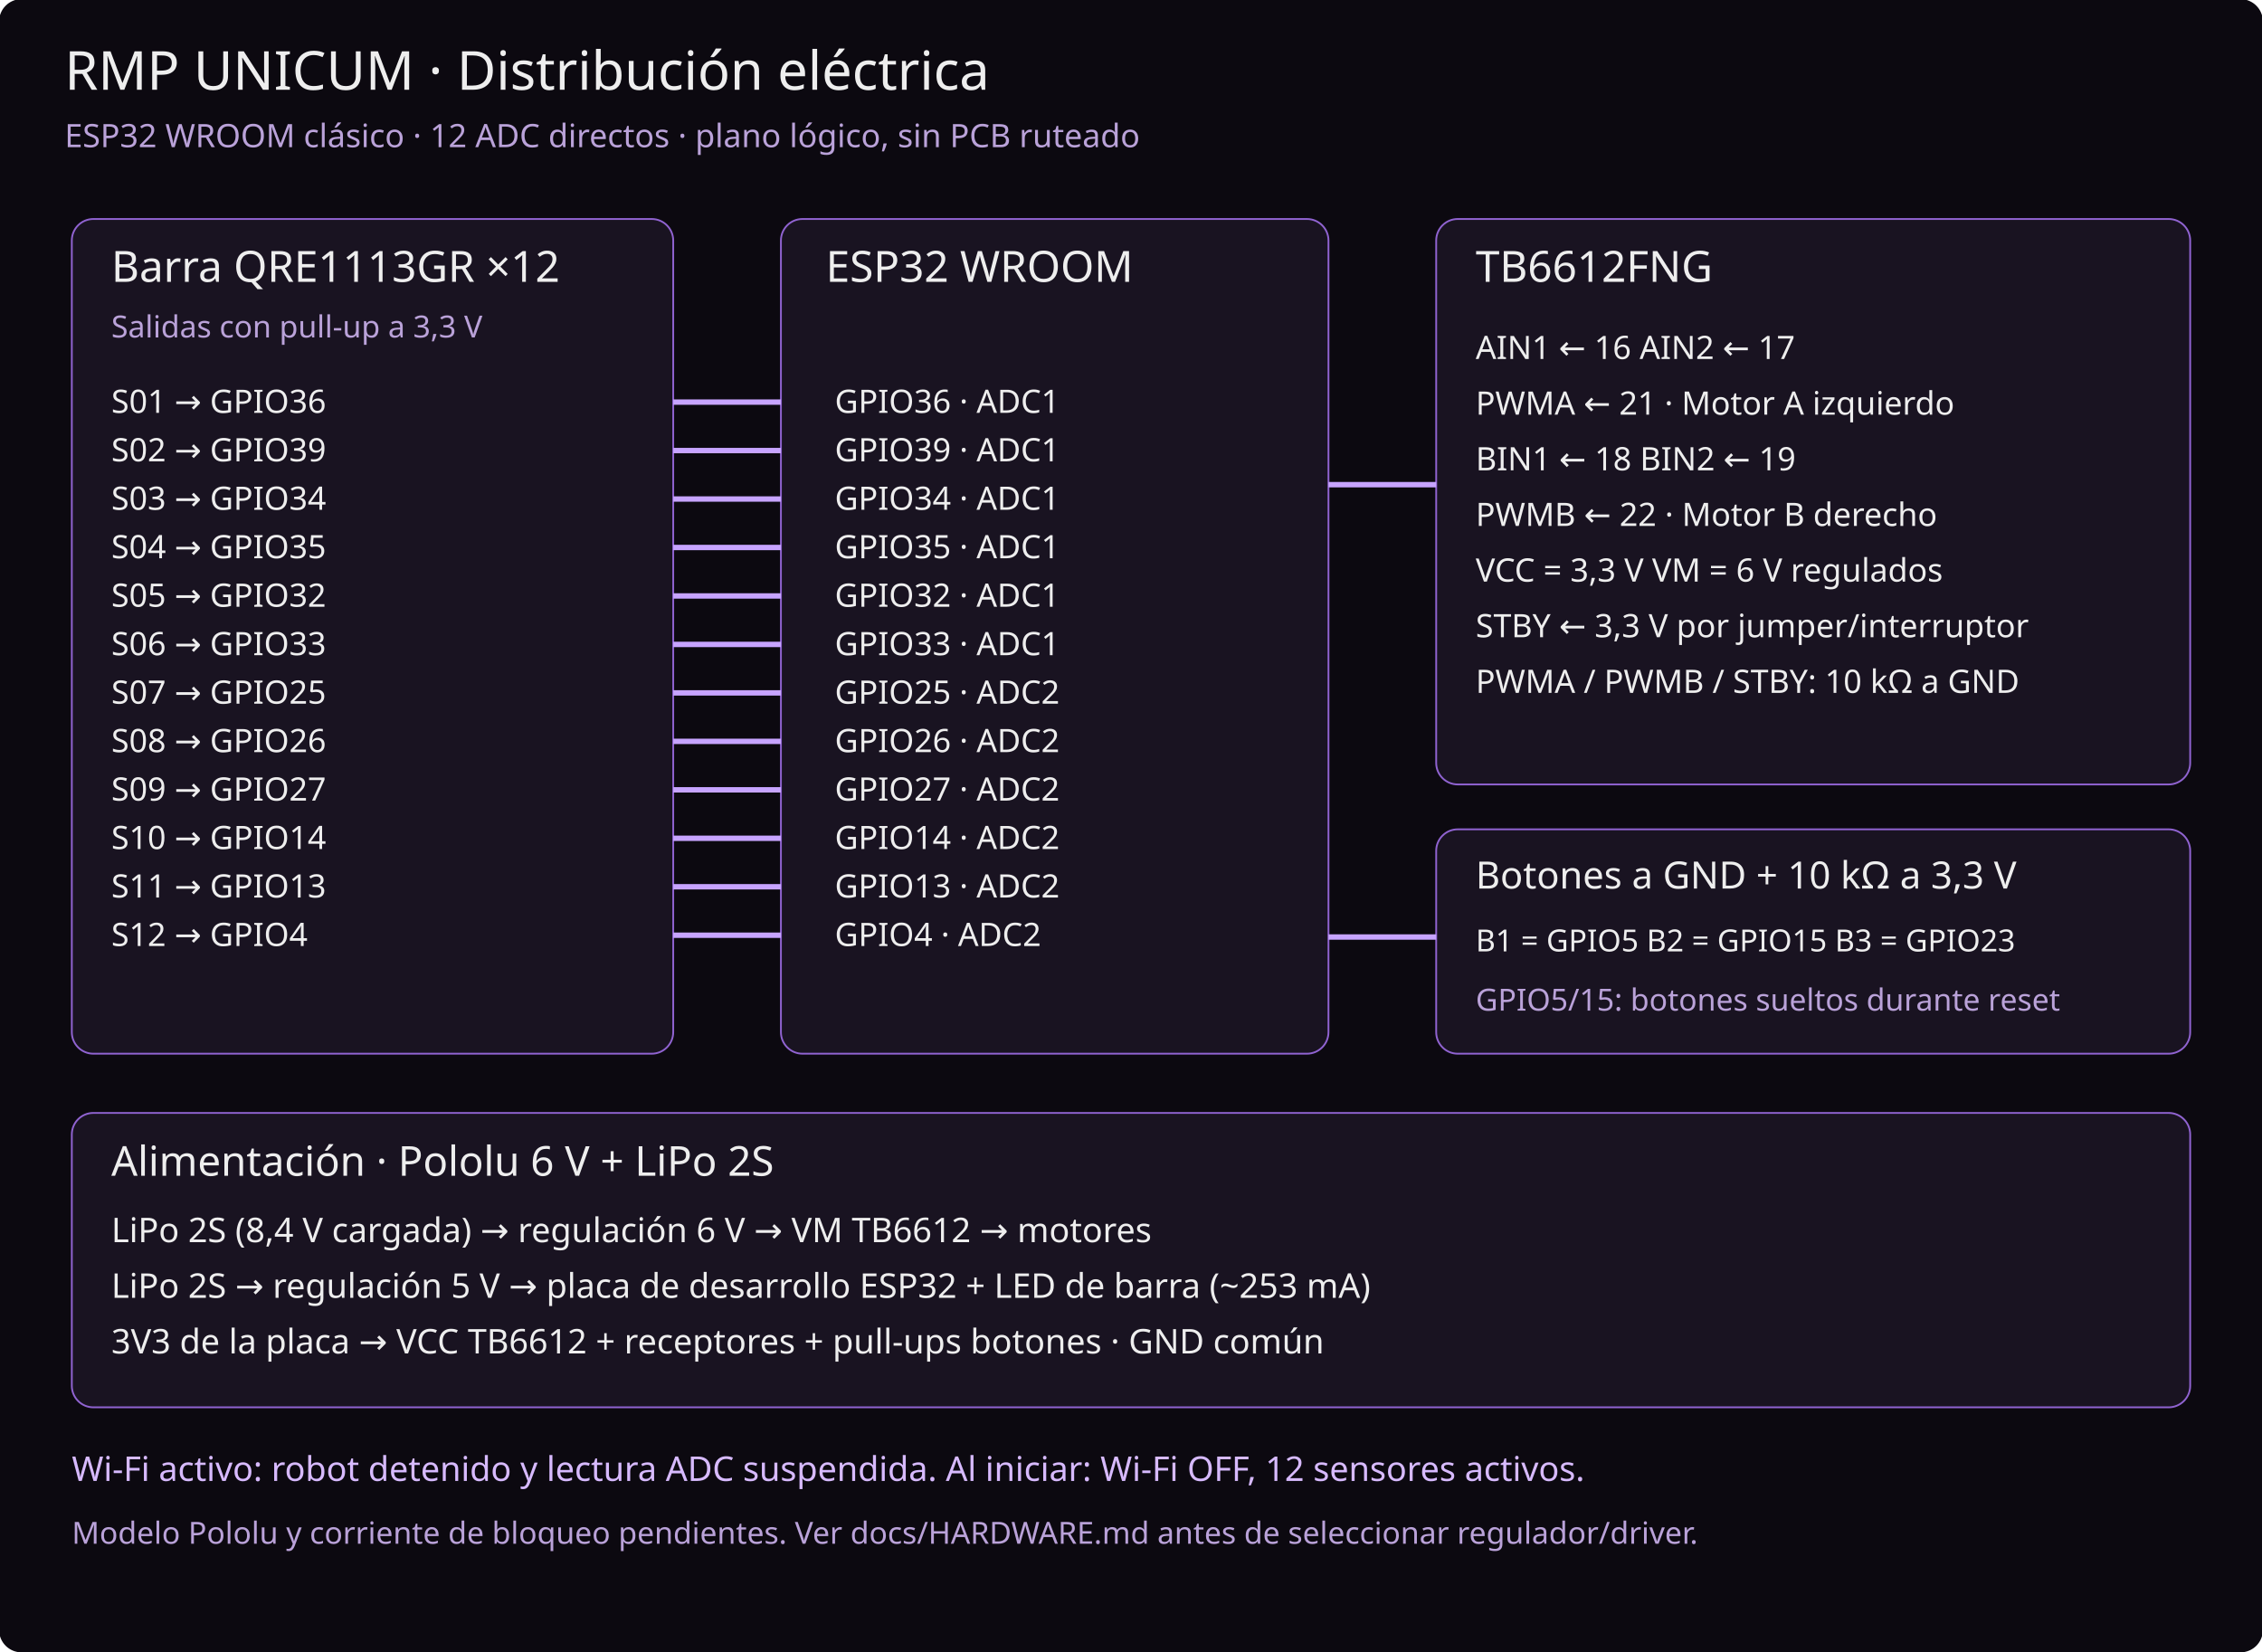
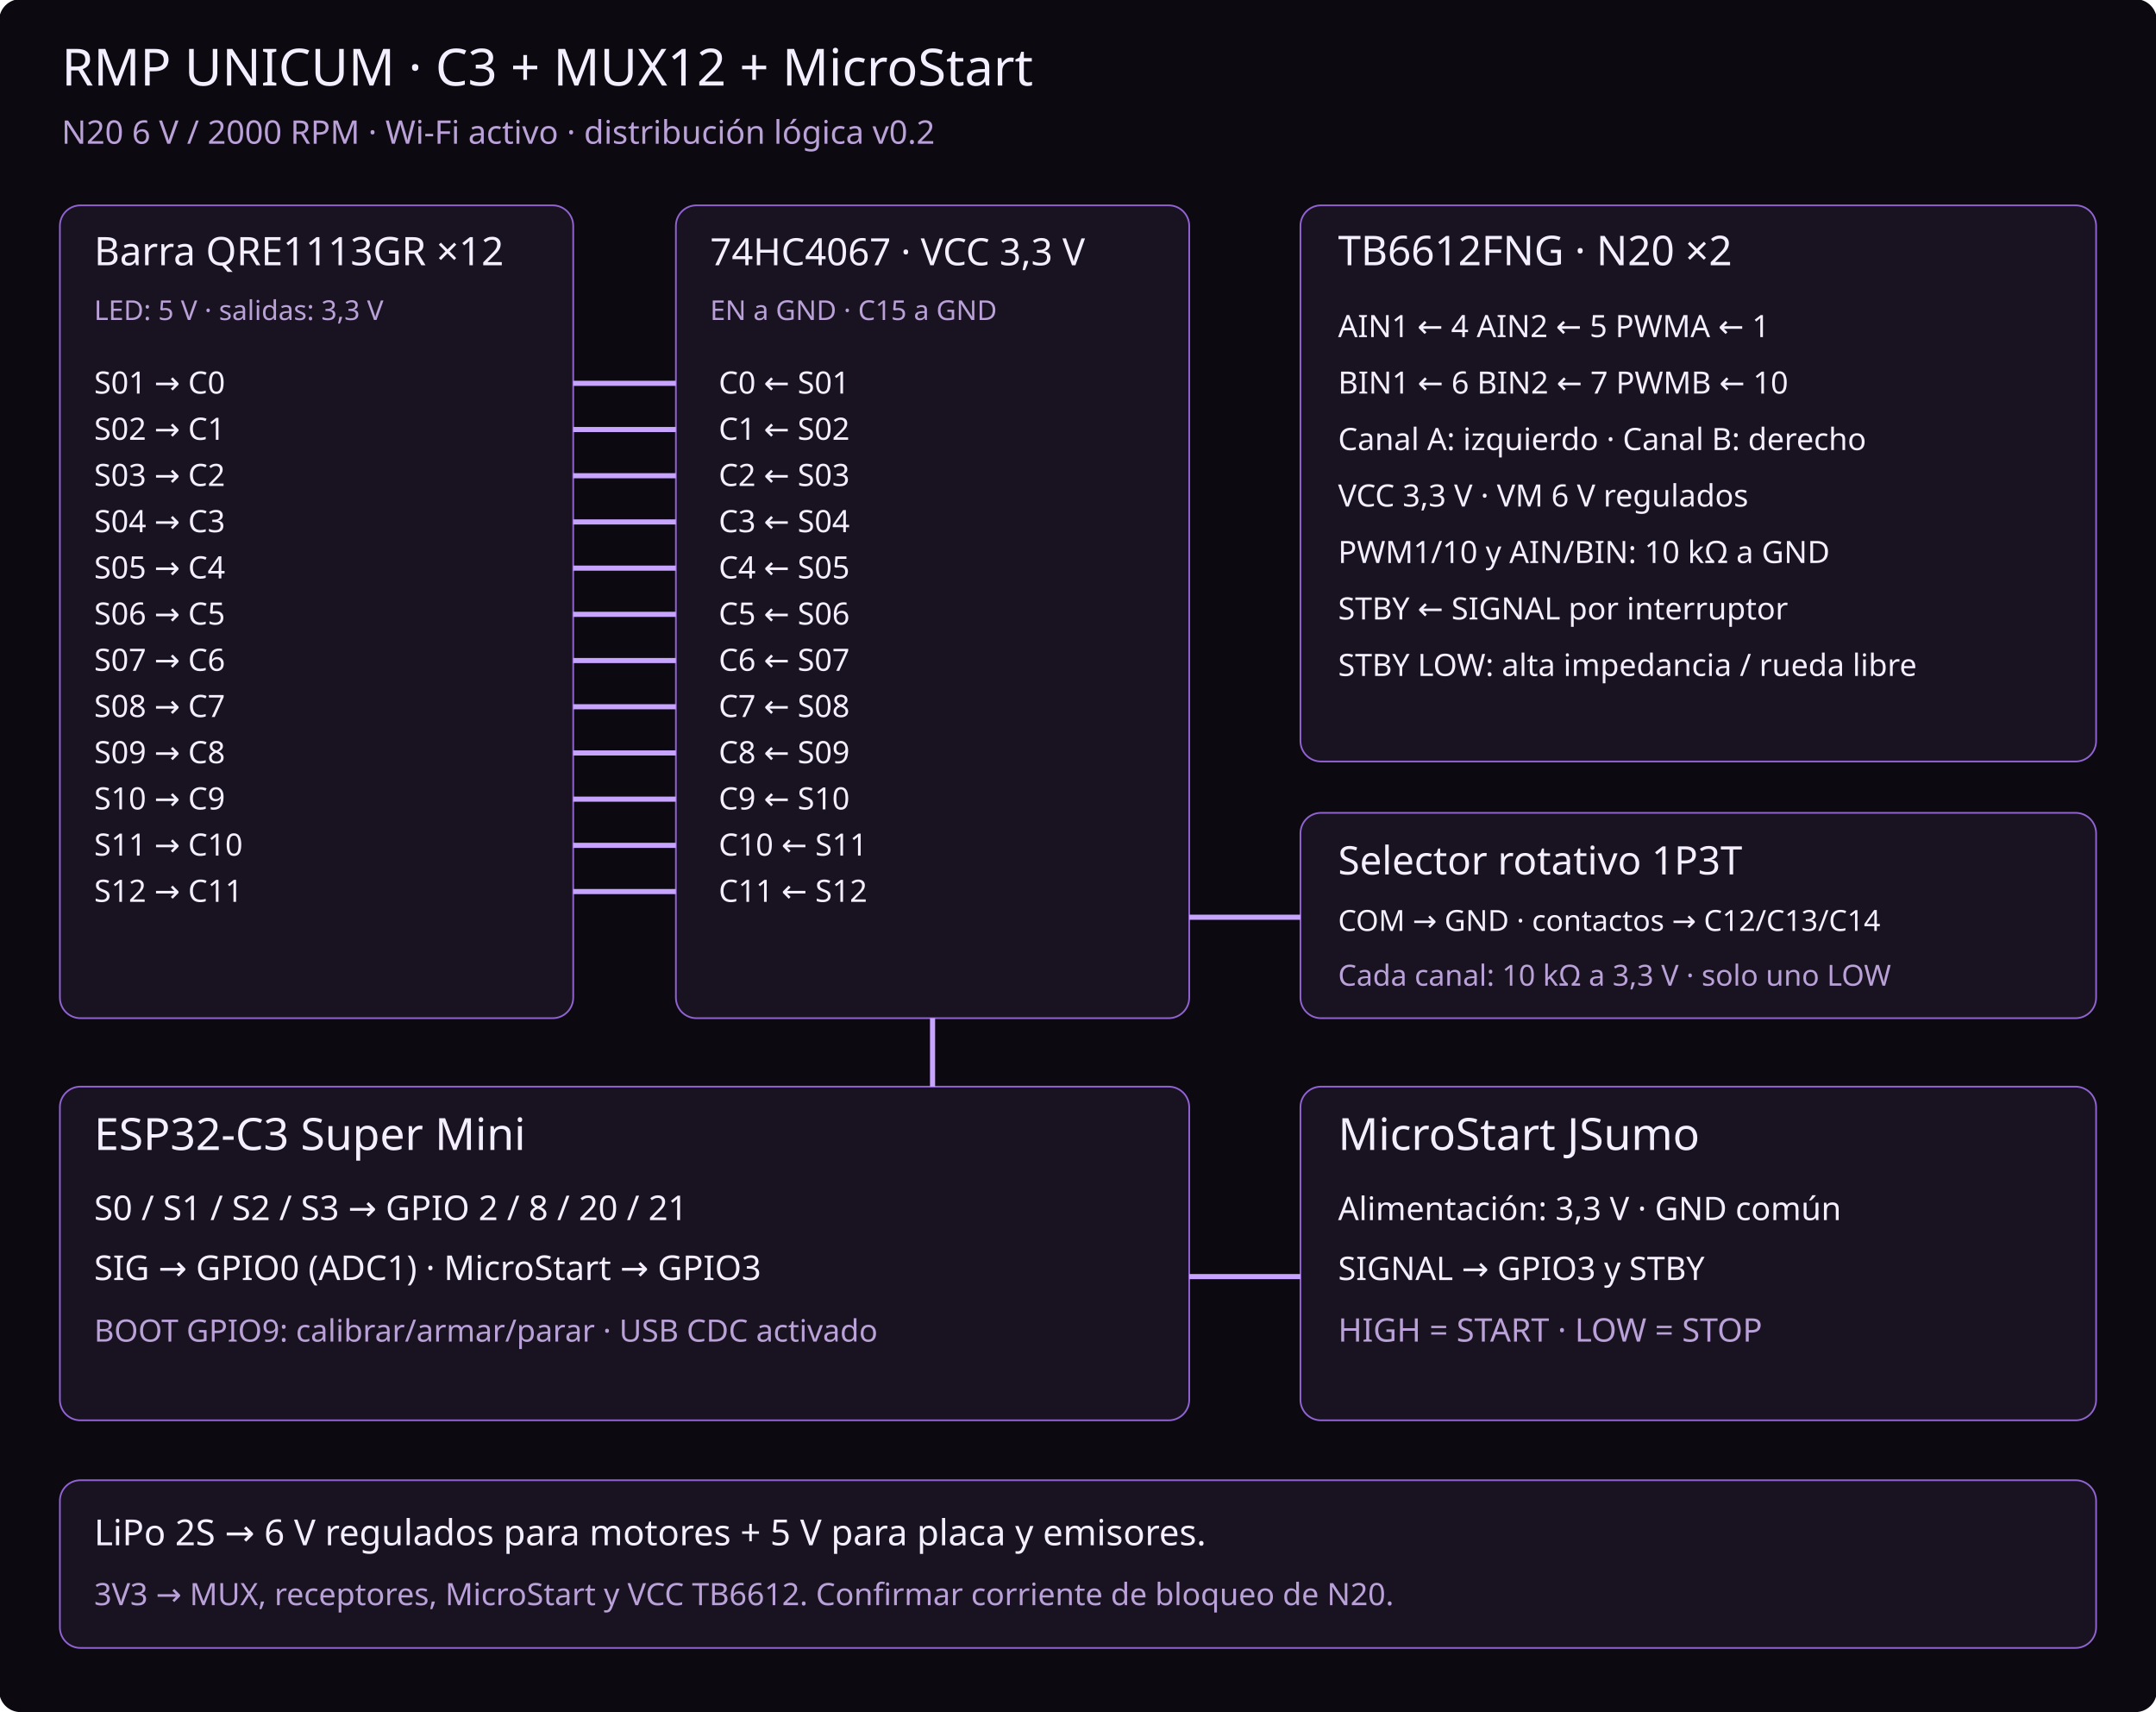
- <svg xmlns="http://www.w3.org/2000/svg" width="1260" height="920" viewBox="0 0 1260 920">
-   <rect x="0" y="0" width="1260" height="920" rx="12" fill="#0c0910" stroke="#0c0910" />
-   <text x="36" y="50" font-family="sans-serif" font-size="30" fill="#eee" text-anchor="start">RMP UNICUM · Distribución eléctrica</text>
-   <text x="36" y="82" font-family="sans-serif" font-size="18" fill="#baa2d9" text-anchor="start">ESP32 WROOM clásico · 12 ADC directos · plano lógico, sin PCB ruteado</text>
-   <rect x="40" y="122" width="335" height="465" rx="12" fill="#191321" stroke="#9063d1" />
-   <text x="62" y="157" font-family="sans-serif" font-size="24" fill="#eee" text-anchor="start">Barra QRE1113GR ×12</text>
-   <text x="62" y="188" font-family="sans-serif" font-size="17" fill="#baa2d9" text-anchor="start">Salidas con pull-up a 3,3 V</text>
-   <rect x="435" y="122" width="305" height="465" rx="12" fill="#191321" stroke="#9063d1" />
-   <text x="460" y="157" font-family="sans-serif" font-size="24" fill="#eee" text-anchor="start">ESP32 WROOM</text>
-   <text x="62" y="230" font-family="sans-serif" font-size="18" fill="#eee" text-anchor="start">S01  →  GPIO36</text>
-   <text x="465" y="230" font-family="sans-serif" font-size="18" fill="#eee" text-anchor="start">GPIO36  ·  ADC1</text>
-   <path d="M375 224 L435 224" fill="none" stroke="#c7a4ff" stroke-width="3" />
-   <text x="62" y="257" font-family="sans-serif" font-size="18" fill="#eee" text-anchor="start">S02  →  GPIO39</text>
-   <text x="465" y="257" font-family="sans-serif" font-size="18" fill="#eee" text-anchor="start">GPIO39  ·  ADC1</text>
-   <path d="M375 251 L435 251" fill="none" stroke="#c7a4ff" stroke-width="3" />
-   <text x="62" y="284" font-family="sans-serif" font-size="18" fill="#eee" text-anchor="start">S03  →  GPIO34</text>
-   <text x="465" y="284" font-family="sans-serif" font-size="18" fill="#eee" text-anchor="start">GPIO34  ·  ADC1</text>
-   <path d="M375 278 L435 278" fill="none" stroke="#c7a4ff" stroke-width="3" />
-   <text x="62" y="311" font-family="sans-serif" font-size="18" fill="#eee" text-anchor="start">S04  →  GPIO35</text>
-   <text x="465" y="311" font-family="sans-serif" font-size="18" fill="#eee" text-anchor="start">GPIO35  ·  ADC1</text>
-   <path d="M375 305 L435 305" fill="none" stroke="#c7a4ff" stroke-width="3" />
-   <text x="62" y="338" font-family="sans-serif" font-size="18" fill="#eee" text-anchor="start">S05  →  GPIO32</text>
-   <text x="465" y="338" font-family="sans-serif" font-size="18" fill="#eee" text-anchor="start">GPIO32  ·  ADC1</text>
-   <path d="M375 332 L435 332" fill="none" stroke="#c7a4ff" stroke-width="3" />
-   <text x="62" y="365" font-family="sans-serif" font-size="18" fill="#eee" text-anchor="start">S06  →  GPIO33</text>
-   <text x="465" y="365" font-family="sans-serif" font-size="18" fill="#eee" text-anchor="start">GPIO33  ·  ADC1</text>
-   <path d="M375 359 L435 359" fill="none" stroke="#c7a4ff" stroke-width="3" />
-   <text x="62" y="392" font-family="sans-serif" font-size="18" fill="#eee" text-anchor="start">S07  →  GPIO25</text>
-   <text x="465" y="392" font-family="sans-serif" font-size="18" fill="#eee" text-anchor="start">GPIO25  ·  ADC2</text>
-   <path d="M375 386 L435 386" fill="none" stroke="#c7a4ff" stroke-width="3" />
-   <text x="62" y="419" font-family="sans-serif" font-size="18" fill="#eee" text-anchor="start">S08  →  GPIO26</text>
-   <text x="465" y="419" font-family="sans-serif" font-size="18" fill="#eee" text-anchor="start">GPIO26  ·  ADC2</text>
-   <path d="M375 413 L435 413" fill="none" stroke="#c7a4ff" stroke-width="3" />
-   <text x="62" y="446" font-family="sans-serif" font-size="18" fill="#eee" text-anchor="start">S09  →  GPIO27</text>
-   <text x="465" y="446" font-family="sans-serif" font-size="18" fill="#eee" text-anchor="start">GPIO27  ·  ADC2</text>
-   <path d="M375 440 L435 440" fill="none" stroke="#c7a4ff" stroke-width="3" />
-   <text x="62" y="473" font-family="sans-serif" font-size="18" fill="#eee" text-anchor="start">S10  →  GPIO14</text>
-   <text x="465" y="473" font-family="sans-serif" font-size="18" fill="#eee" text-anchor="start">GPIO14  ·  ADC2</text>
-   <path d="M375 467 L435 467" fill="none" stroke="#c7a4ff" stroke-width="3" />
-   <text x="62" y="500" font-family="sans-serif" font-size="18" fill="#eee" text-anchor="start">S11  →  GPIO13</text>
-   <text x="465" y="500" font-family="sans-serif" font-size="18" fill="#eee" text-anchor="start">GPIO13  ·  ADC2</text>
-   <path d="M375 494 L435 494" fill="none" stroke="#c7a4ff" stroke-width="3" />
-   <text x="62" y="527" font-family="sans-serif" font-size="18" fill="#eee" text-anchor="start">S12  →  GPIO4</text>
-   <text x="465" y="527" font-family="sans-serif" font-size="18" fill="#eee" text-anchor="start">GPIO4  ·  ADC2</text>
-   <path d="M375 521 L435 521" fill="none" stroke="#c7a4ff" stroke-width="3" />
-   <rect x="800" y="122" width="420" height="315" rx="12" fill="#191321" stroke="#9063d1" />
-   <text x="822" y="157" font-family="sans-serif" font-size="24" fill="#eee" text-anchor="start">TB6612FNG</text>
-   <text x="822" y="200" font-family="sans-serif" font-size="18" fill="#eee" text-anchor="start">AIN1 ← 16     AIN2 ← 17</text>
-   <text x="822" y="231" font-family="sans-serif" font-size="18" fill="#eee" text-anchor="start">PWMA ← 21  ·  Motor A izquierdo</text>
-   <text x="822" y="262" font-family="sans-serif" font-size="18" fill="#eee" text-anchor="start">BIN1 ← 18     BIN2 ← 19</text>
-   <text x="822" y="293" font-family="sans-serif" font-size="18" fill="#eee" text-anchor="start">PWMB ← 22  ·  Motor B derecho</text>
-   <text x="822" y="324" font-family="sans-serif" font-size="18" fill="#eee" text-anchor="start">VCC = 3,3 V    VM = 6 V regulados</text>
-   <text x="822" y="355" font-family="sans-serif" font-size="18" fill="#eee" text-anchor="start">STBY ← 3,3 V por jumper/interruptor</text>
-   <text x="822" y="386" font-family="sans-serif" font-size="18" fill="#eee" text-anchor="start">PWMA / PWMB / STBY: 10 kΩ a GND</text>
-   <path d="M740 270 L800 270" fill="none" stroke="#c7a4ff" stroke-width="3" />
-   <rect x="800" y="462" width="420" height="125" rx="12" fill="#191321" stroke="#9063d1" />
-   <text x="822" y="495" font-family="sans-serif" font-size="21" fill="#eee" text-anchor="start">Botones a GND + 10 kΩ a 3,3 V</text>
-   <text x="822" y="530" font-family="sans-serif" font-size="17" fill="#eee" text-anchor="start">B1 = GPIO5   B2 = GPIO15   B3 = GPIO23</text>
-   <text x="822" y="563" font-family="sans-serif" font-size="17" fill="#baa2d9" text-anchor="start">GPIO5/15: botones sueltos durante reset</text>
-   <path d="M740 522 L800 522" fill="none" stroke="#c7a4ff" stroke-width="3" />
-   <rect x="40" y="620" width="1180" height="164" rx="12" fill="#191321" stroke="#9063d1" />
-   <text x="62" y="655" font-family="sans-serif" font-size="23" fill="#eee" text-anchor="start">Alimentación · Pololu 6 V + LiPo 2S</text>
-   <text x="62" y="692" font-family="sans-serif" font-size="19" fill="#eee" text-anchor="start">LiPo 2S (8,4 V cargada) → regulación 6 V → VM TB6612 → motores</text>
-   <text x="62" y="723" font-family="sans-serif" font-size="19" fill="#eee" text-anchor="start">LiPo 2S → regulación 5 V → placa de desarrollo ESP32 + LED de barra (~253 mA)</text>
-   <text x="62" y="754" font-family="sans-serif" font-size="19" fill="#eee" text-anchor="start">3V3 de la placa → VCC TB6612 + receptores + pull-ups botones · GND común</text>
-   <text x="40" y="825" font-family="sans-serif" font-size="19" fill="#d7baff" text-anchor="start">Wi-Fi activo: robot detenido y lectura ADC suspendida. Al iniciar: Wi-Fi OFF, 12 sensores activos.</text>
-   <text x="40" y="860" font-family="sans-serif" font-size="17" fill="#baa2d9" text-anchor="start">Modelo Pololu y corriente de bloqueo pendientes. Ver docs/HARDWARE.md antes de seleccionar regulador/driver.</text>
+ <svg xmlns="http://www.w3.org/2000/svg" width="1260" height="1000" viewBox="0 0 1260 1000">
+   <rect x="0" y="0" width="1260" height="1000" rx="12" fill="#0c0910" stroke="#0c0910" />
+   <text x="36" y="50" font-family="sans-serif" font-size="30" fill="#f4efff" text-anchor="start">RMP UNICUM · C3 + MUX12 + MicroStart</text>
+   <text x="36" y="84" font-family="sans-serif" font-size="19" fill="#baa2d9" text-anchor="start">N20 6 V / 2000 RPM · Wi-Fi activo · distribución lógica v0.2</text>
+   <rect x="35" y="120" width="300" height="475" rx="12" fill="#191321" stroke="#9063d1" />
+   <text x="55" y="155" font-family="sans-serif" font-size="23" fill="#f4efff" text-anchor="start">Barra QRE1113GR ×12</text>
+   <text x="55" y="187" font-family="sans-serif" font-size="16" fill="#baa2d9" text-anchor="start">LED: 5 V · salidas: 3,3 V</text>
+   <rect x="395" y="120" width="300" height="475" rx="12" fill="#191321" stroke="#9063d1" />
+   <text x="415" y="155" font-family="sans-serif" font-size="22" fill="#f4efff" text-anchor="start">74HC4067 · VCC 3,3 V</text>
+   <text x="415" y="187" font-family="sans-serif" font-size="16" fill="#baa2d9" text-anchor="start">EN a GND · C15 a GND</text>
+   <text x="55" y="230" font-family="sans-serif" font-size="18" fill="#f4efff" text-anchor="start">S01  →  C0</text>
+   <text x="420" y="230" font-family="sans-serif" font-size="18" fill="#f4efff" text-anchor="start">C0  ←  S01</text>
+   <path d="M335 224 L395 224" fill="none" stroke="#c7a4ff" stroke-width="3" />
+   <text x="55" y="257" font-family="sans-serif" font-size="18" fill="#f4efff" text-anchor="start">S02  →  C1</text>
+   <text x="420" y="257" font-family="sans-serif" font-size="18" fill="#f4efff" text-anchor="start">C1  ←  S02</text>
+   <path d="M335 251 L395 251" fill="none" stroke="#c7a4ff" stroke-width="3" />
+   <text x="55" y="284" font-family="sans-serif" font-size="18" fill="#f4efff" text-anchor="start">S03  →  C2</text>
+   <text x="420" y="284" font-family="sans-serif" font-size="18" fill="#f4efff" text-anchor="start">C2  ←  S03</text>
+   <path d="M335 278 L395 278" fill="none" stroke="#c7a4ff" stroke-width="3" />
+   <text x="55" y="311" font-family="sans-serif" font-size="18" fill="#f4efff" text-anchor="start">S04  →  C3</text>
+   <text x="420" y="311" font-family="sans-serif" font-size="18" fill="#f4efff" text-anchor="start">C3  ←  S04</text>
+   <path d="M335 305 L395 305" fill="none" stroke="#c7a4ff" stroke-width="3" />
+   <text x="55" y="338" font-family="sans-serif" font-size="18" fill="#f4efff" text-anchor="start">S05  →  C4</text>
+   <text x="420" y="338" font-family="sans-serif" font-size="18" fill="#f4efff" text-anchor="start">C4  ←  S05</text>
+   <path d="M335 332 L395 332" fill="none" stroke="#c7a4ff" stroke-width="3" />
+   <text x="55" y="365" font-family="sans-serif" font-size="18" fill="#f4efff" text-anchor="start">S06  →  C5</text>
+   <text x="420" y="365" font-family="sans-serif" font-size="18" fill="#f4efff" text-anchor="start">C5  ←  S06</text>
+   <path d="M335 359 L395 359" fill="none" stroke="#c7a4ff" stroke-width="3" />
+   <text x="55" y="392" font-family="sans-serif" font-size="18" fill="#f4efff" text-anchor="start">S07  →  C6</text>
+   <text x="420" y="392" font-family="sans-serif" font-size="18" fill="#f4efff" text-anchor="start">C6  ←  S07</text>
+   <path d="M335 386 L395 386" fill="none" stroke="#c7a4ff" stroke-width="3" />
+   <text x="55" y="419" font-family="sans-serif" font-size="18" fill="#f4efff" text-anchor="start">S08  →  C7</text>
+   <text x="420" y="419" font-family="sans-serif" font-size="18" fill="#f4efff" text-anchor="start">C7  ←  S08</text>
+   <path d="M335 413 L395 413" fill="none" stroke="#c7a4ff" stroke-width="3" />
+   <text x="55" y="446" font-family="sans-serif" font-size="18" fill="#f4efff" text-anchor="start">S09  →  C8</text>
+   <text x="420" y="446" font-family="sans-serif" font-size="18" fill="#f4efff" text-anchor="start">C8  ←  S09</text>
+   <path d="M335 440 L395 440" fill="none" stroke="#c7a4ff" stroke-width="3" />
+   <text x="55" y="473" font-family="sans-serif" font-size="18" fill="#f4efff" text-anchor="start">S10  →  C9</text>
+   <text x="420" y="473" font-family="sans-serif" font-size="18" fill="#f4efff" text-anchor="start">C9  ←  S10</text>
+   <path d="M335 467 L395 467" fill="none" stroke="#c7a4ff" stroke-width="3" />
+   <text x="55" y="500" font-family="sans-serif" font-size="18" fill="#f4efff" text-anchor="start">S11  →  C10</text>
+   <text x="420" y="500" font-family="sans-serif" font-size="18" fill="#f4efff" text-anchor="start">C10  ←  S11</text>
+   <path d="M335 494 L395 494" fill="none" stroke="#c7a4ff" stroke-width="3" />
+   <text x="55" y="527" font-family="sans-serif" font-size="18" fill="#f4efff" text-anchor="start">S12  →  C11</text>
+   <text x="420" y="527" font-family="sans-serif" font-size="18" fill="#f4efff" text-anchor="start">C11  ←  S12</text>
+   <path d="M335 521 L395 521" fill="none" stroke="#c7a4ff" stroke-width="3" />
+   <rect x="760" y="120" width="465" height="325" rx="12" fill="#191321" stroke="#9063d1" />
+   <text x="782" y="155" font-family="sans-serif" font-size="24" fill="#f4efff" text-anchor="start">TB6612FNG · N20 ×2</text>
+   <text x="782" y="197" font-family="sans-serif" font-size="18" fill="#f4efff" text-anchor="start">AIN1 ← 4    AIN2 ← 5    PWMA ← 1</text>
+   <text x="782" y="230" font-family="sans-serif" font-size="18" fill="#f4efff" text-anchor="start">BIN1 ← 6    BIN2 ← 7    PWMB ← 10</text>
+   <text x="782" y="263" font-family="sans-serif" font-size="18" fill="#f4efff" text-anchor="start">Canal A: izquierdo · Canal B: derecho</text>
+   <text x="782" y="296" font-family="sans-serif" font-size="18" fill="#f4efff" text-anchor="start">VCC 3,3 V · VM 6 V regulados</text>
+   <text x="782" y="329" font-family="sans-serif" font-size="18" fill="#f4efff" text-anchor="start">PWM1/10 y AIN/BIN: 10 kΩ a GND</text>
+   <text x="782" y="362" font-family="sans-serif" font-size="18" fill="#f4efff" text-anchor="start">STBY ← SIGNAL por interruptor</text>
+   <text x="782" y="395" font-family="sans-serif" font-size="18" fill="#f4efff" text-anchor="start">STBY LOW: alta impedancia / rueda libre</text>
+   <rect x="760" y="475" width="465" height="120" rx="12" fill="#191321" stroke="#9063d1" />
+   <text x="782" y="511" font-family="sans-serif" font-size="23" fill="#f4efff" text-anchor="start">Selector rotativo 1P3T</text>
+   <text x="782" y="544" font-family="sans-serif" font-size="17" fill="#f4efff" text-anchor="start">COM → GND · contactos → C12/C13/C14</text>
+   <text x="782" y="576" font-family="sans-serif" font-size="17" fill="#baa2d9" text-anchor="start">Cada canal: 10 kΩ a 3,3 V · solo uno LOW</text>
+   <path d="M695 536 L760 536" fill="none" stroke="#c7a4ff" stroke-width="3" />
+   <rect x="35" y="635" width="660" height="195" rx="12" fill="#191321" stroke="#9063d1" />
+   <text x="55" y="672" font-family="sans-serif" font-size="26" fill="#f4efff" text-anchor="start">ESP32-C3 Super Mini</text>
+   <text x="55" y="713" font-family="sans-serif" font-size="20" fill="#f4efff" text-anchor="start">S0 / S1 / S2 / S3 → GPIO 2 / 8 / 20 / 21</text>
+   <text x="55" y="748" font-family="sans-serif" font-size="20" fill="#f4efff" text-anchor="start">SIG → GPIO0 (ADC1) · MicroStart → GPIO3</text>
+   <text x="55" y="784" font-family="sans-serif" font-size="18" fill="#baa2d9" text-anchor="start">BOOT GPIO9: calibrar/armar/parar · USB CDC activado</text>
+   <path d="M545 595 L545 635" fill="none" stroke="#c7a4ff" stroke-width="3" />
+   <rect x="760" y="635" width="465" height="195" rx="12" fill="#191321" stroke="#9063d1" />
+   <text x="782" y="672" font-family="sans-serif" font-size="26" fill="#f4efff" text-anchor="start">MicroStart JSumo</text>
+   <text x="782" y="713" font-family="sans-serif" font-size="19" fill="#f4efff" text-anchor="start">Alimentación: 3,3 V · GND común</text>
+   <text x="782" y="748" font-family="sans-serif" font-size="19" fill="#f4efff" text-anchor="start">SIGNAL → GPIO3 y STBY</text>
+   <text x="782" y="784" font-family="sans-serif" font-size="19" fill="#baa2d9" text-anchor="start">HIGH = START · LOW = STOP</text>
+   <path d="M695 746 L760 746" fill="none" stroke="#c7a4ff" stroke-width="3" />
+   <rect x="35" y="865" width="1190" height="98" rx="12" fill="#191321" stroke="#9063d1" />
+   <text x="55" y="903" font-family="sans-serif" font-size="21" fill="#f4efff" text-anchor="start">LiPo 2S → 6 V regulados para motores + 5 V para placa y emisores.</text>
+   <text x="55" y="938" font-family="sans-serif" font-size="18" fill="#baa2d9" text-anchor="start">3V3 → MUX, receptores, MicroStart y VCC TB6612. Confirmar corriente de bloqueo de N20.</text>
</svg>
